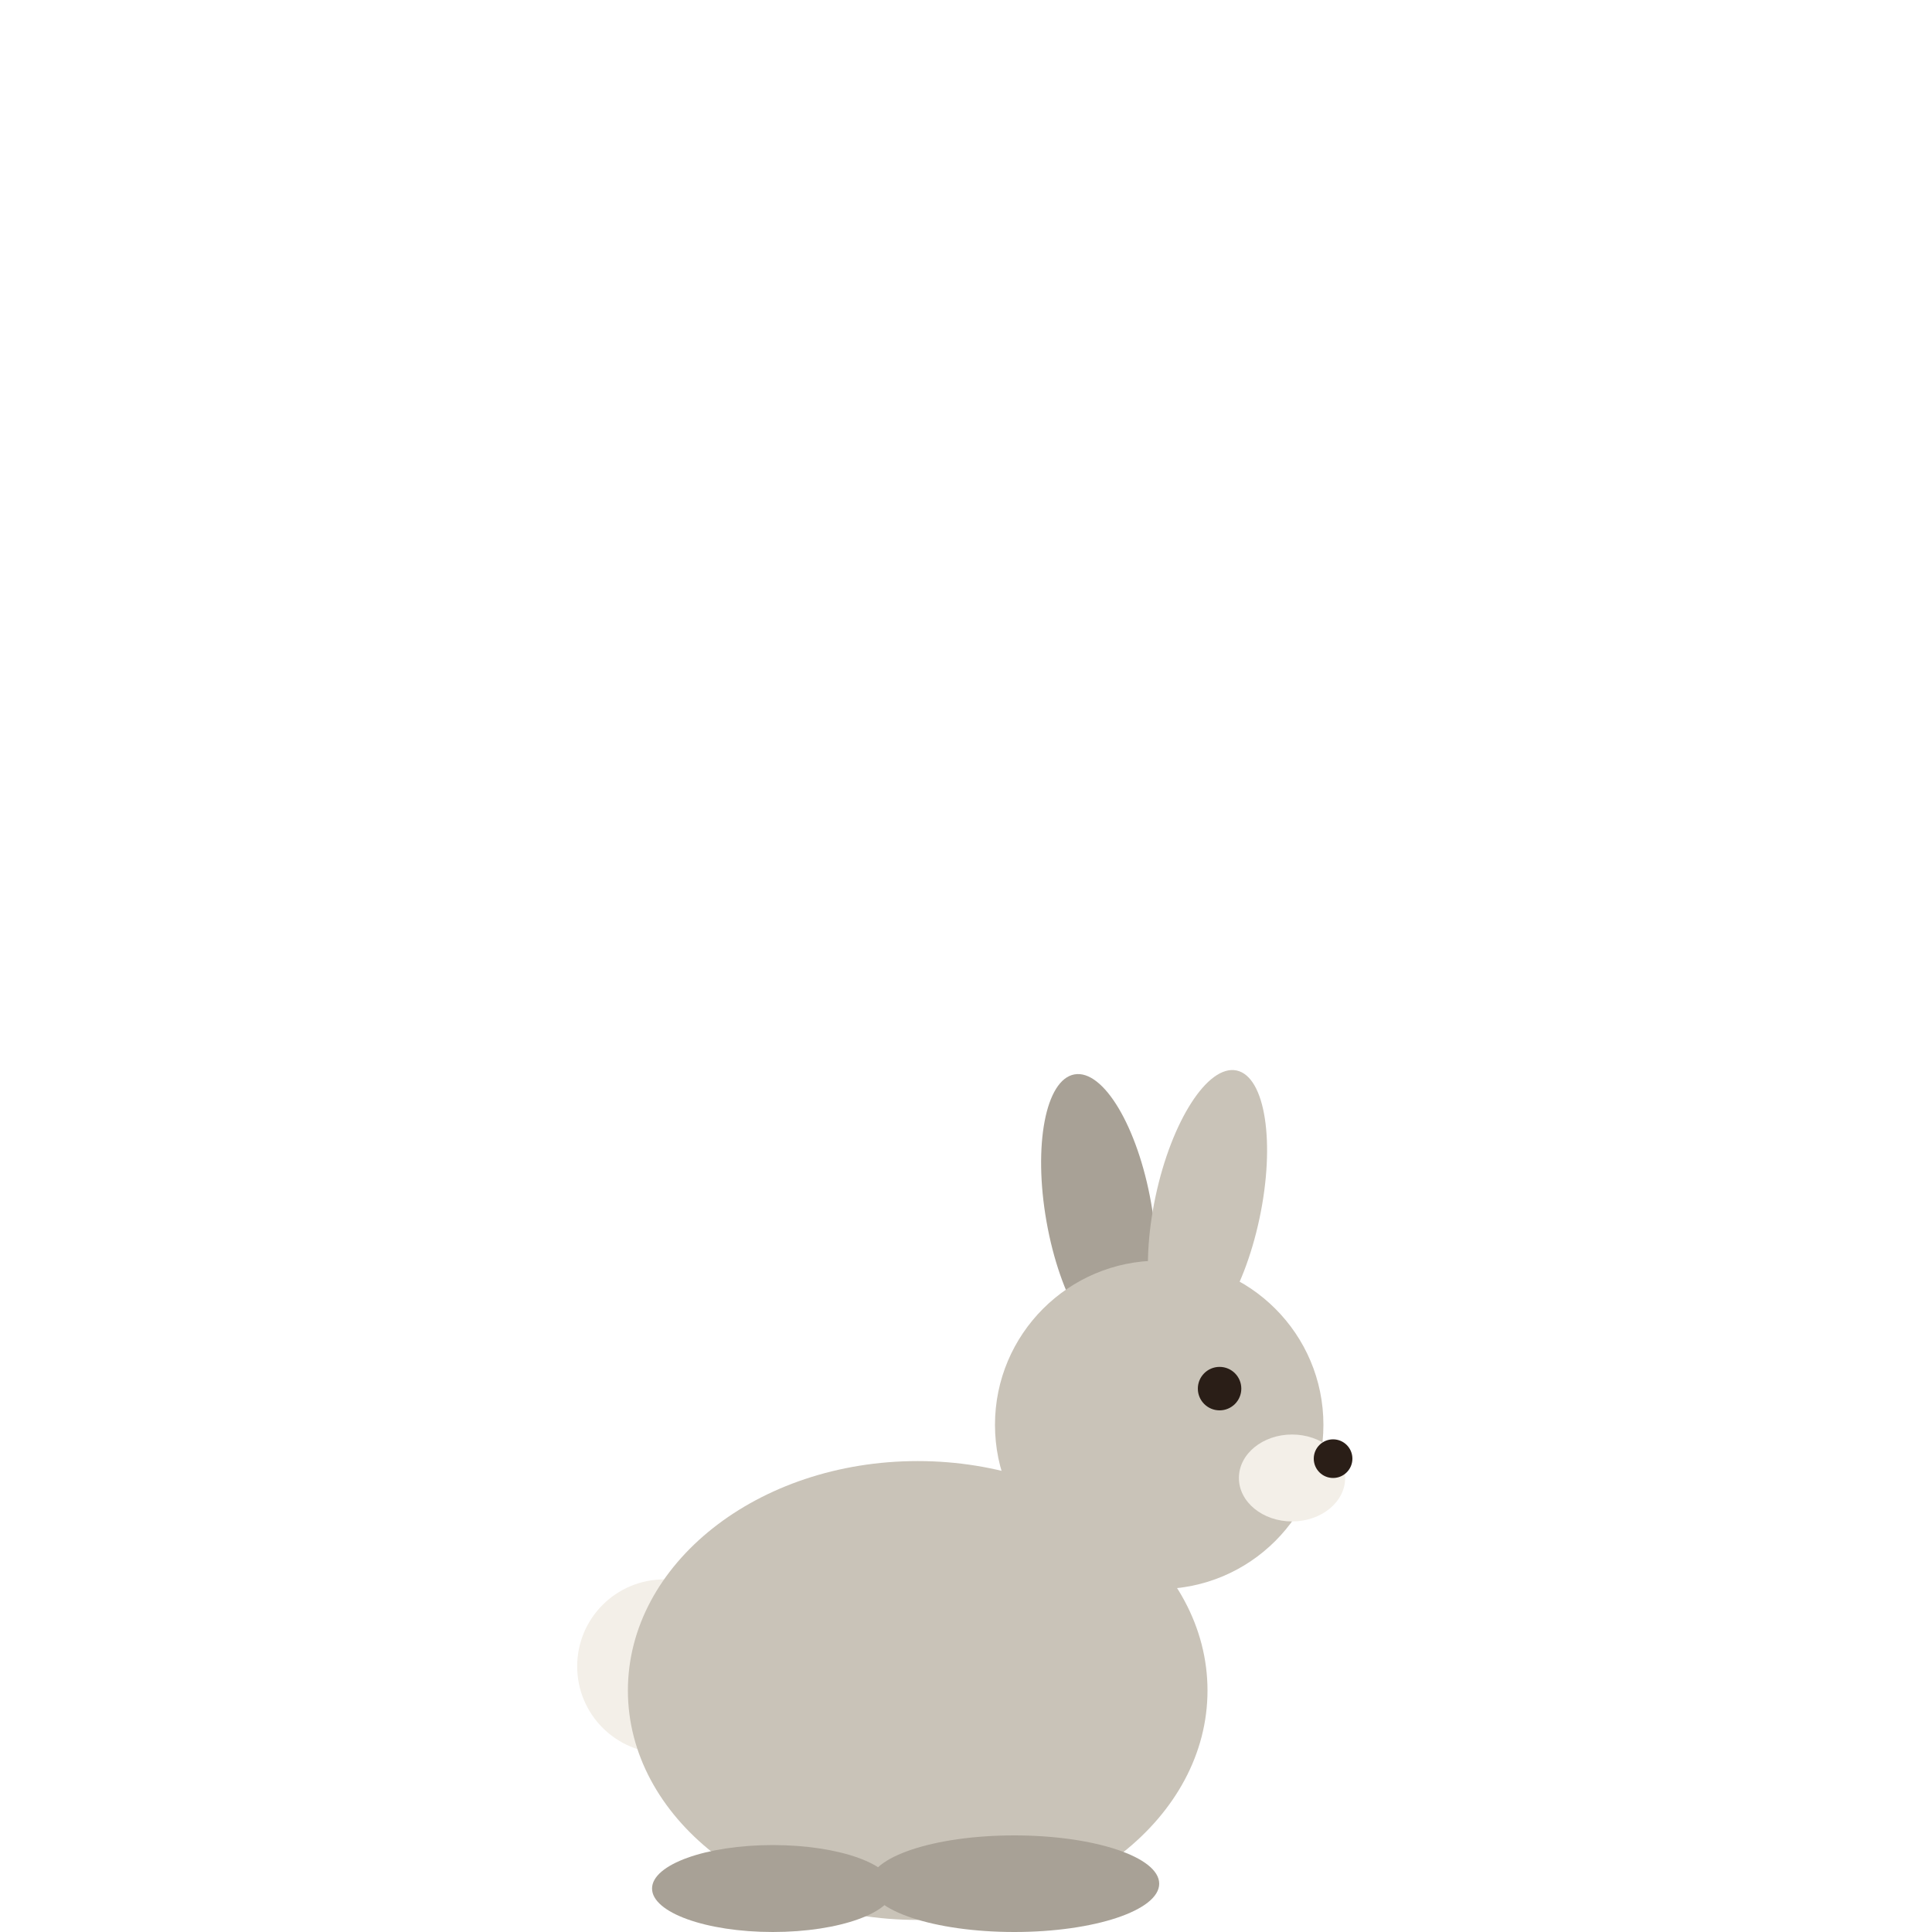
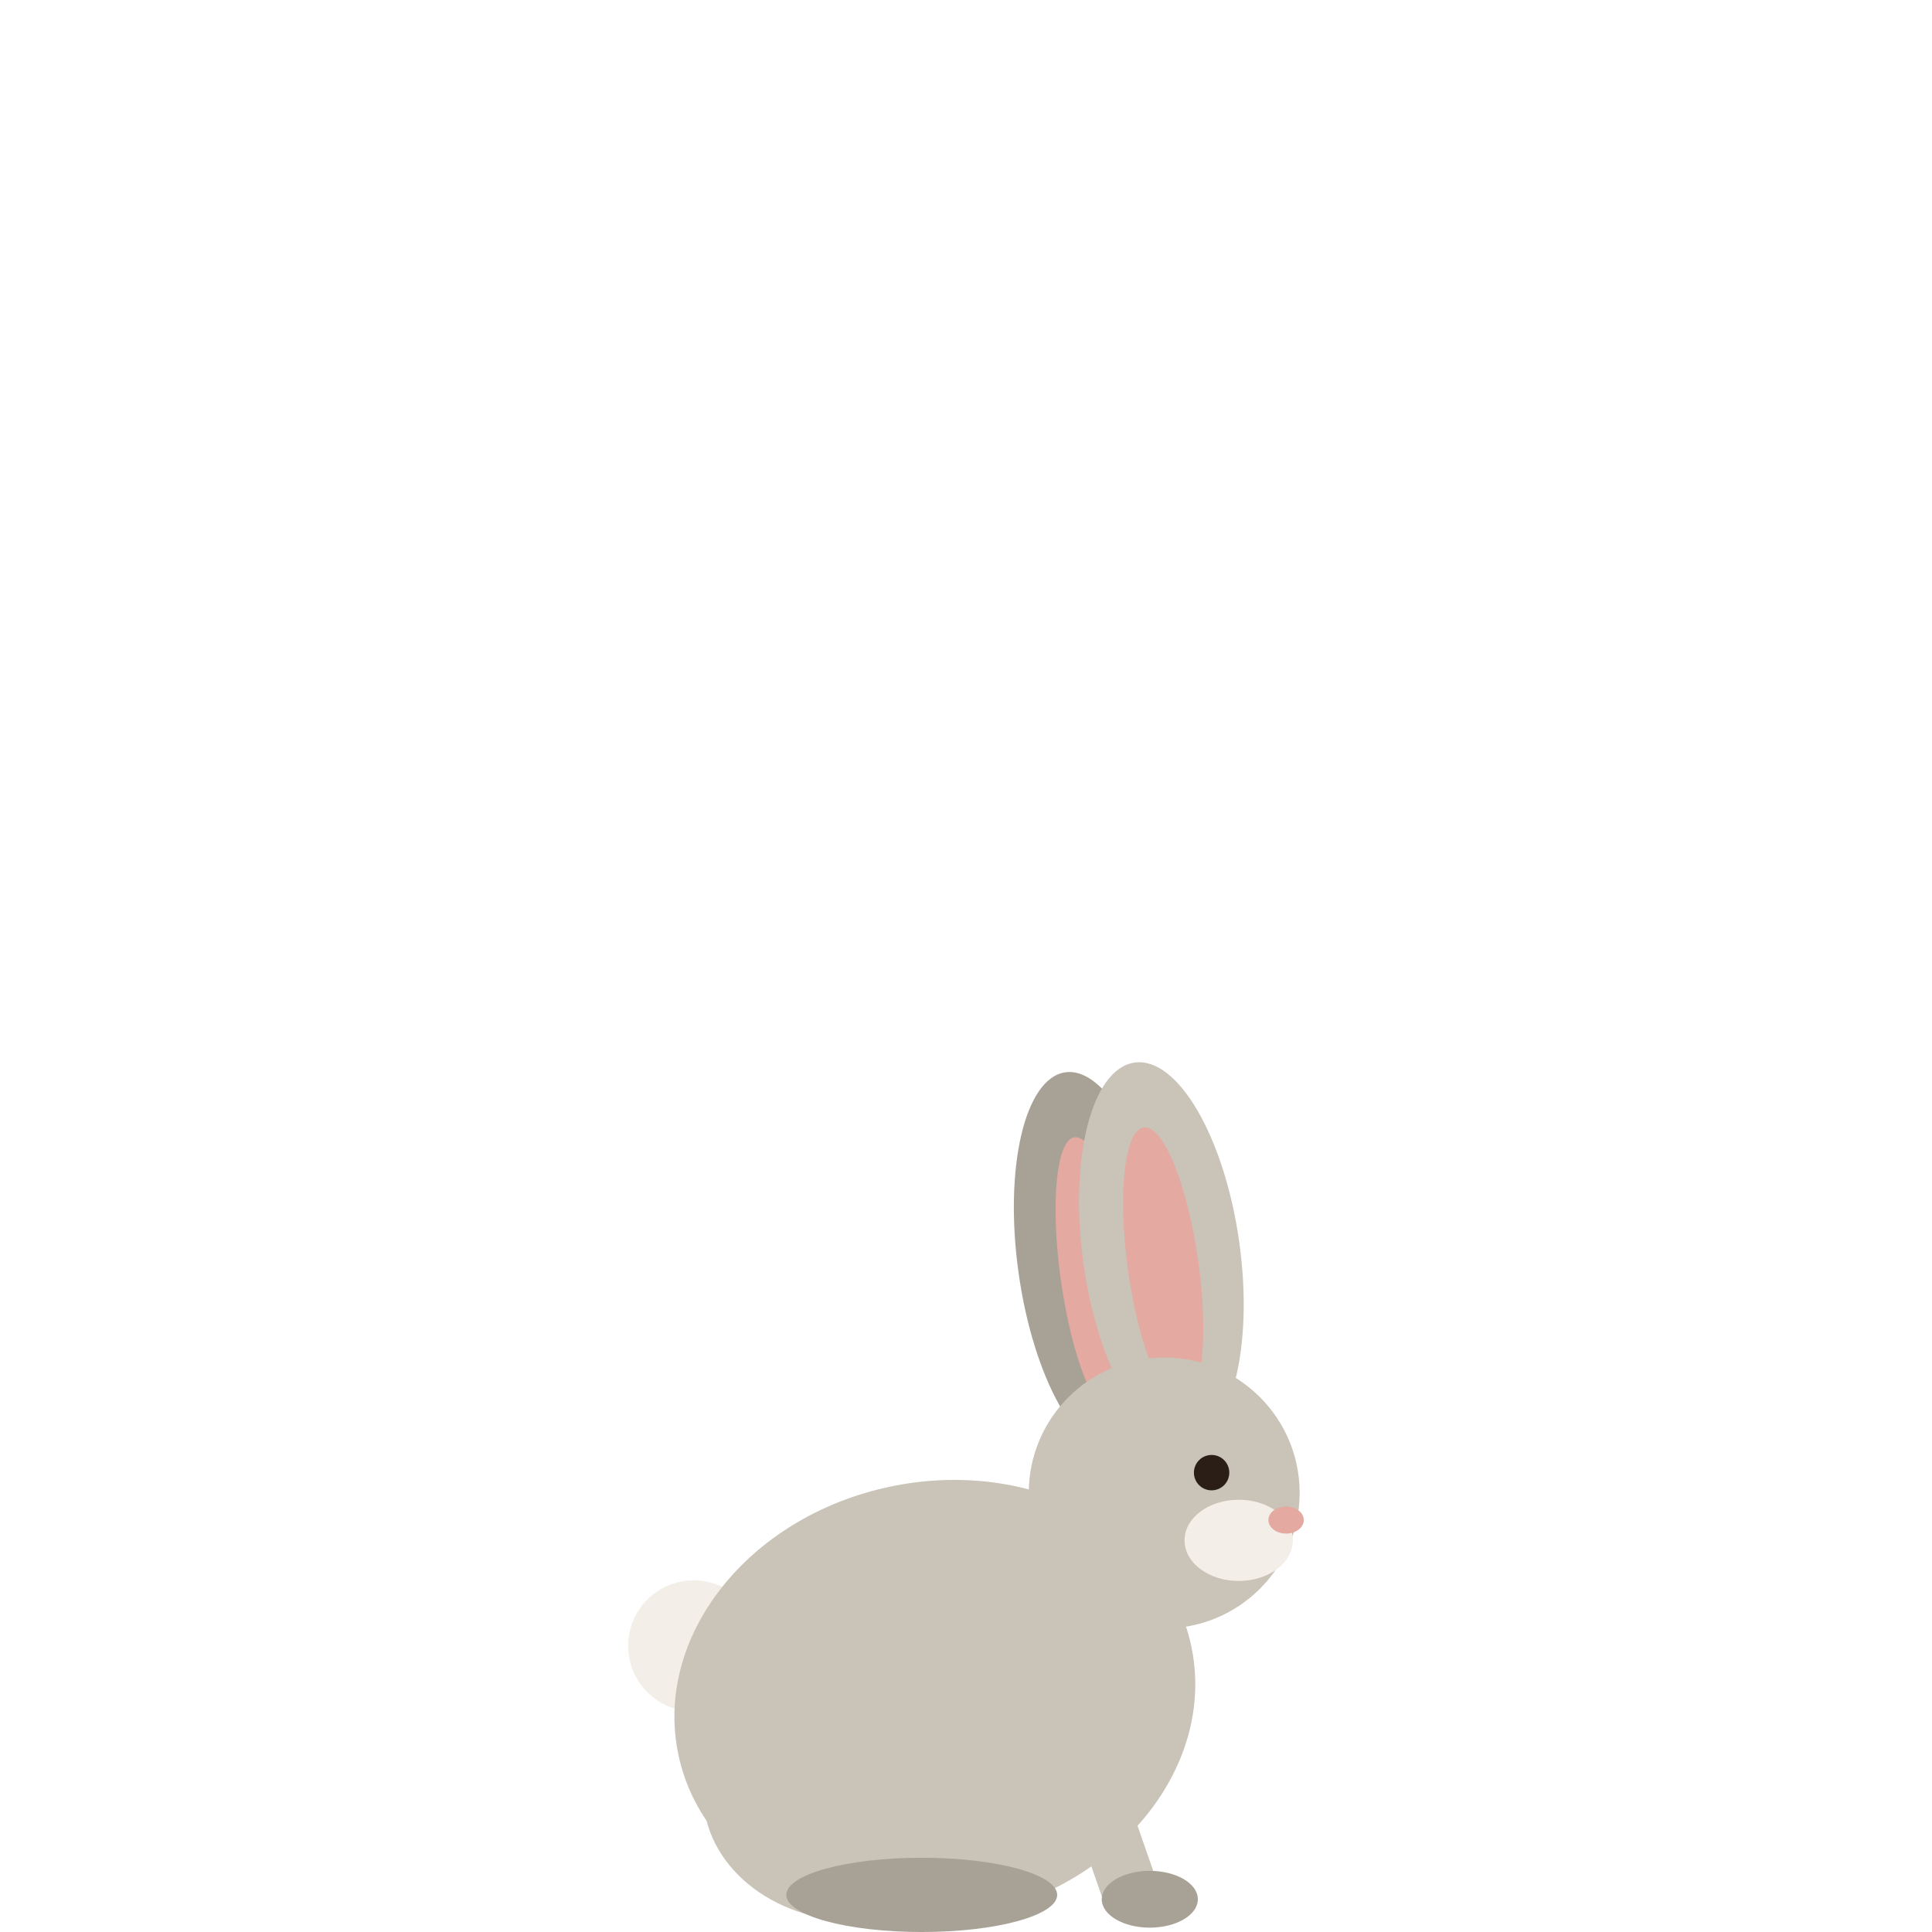
<svg xmlns="http://www.w3.org/2000/svg" viewBox="0 0 800 800" width="800" height="800">
-   <circle cx="275" cy="690" r="36" fill="#F3EFE8" />
-   <ellipse cx="380" cy="700" rx="120" ry="95" fill="#C9C3B8" />
-   <ellipse cx="420" cy="780" rx="60" ry="20" fill="#A8A196" />
-   <ellipse cx="320" cy="782" rx="50" ry="18" fill="#A8A196" />
-   <ellipse cx="455" cy="502" rx="22" ry="58" fill="#A8A196" transform="rotate(-10 455 502)" />
-   <ellipse cx="500" cy="500" rx="22" ry="58" fill="#C9C3B8" transform="rotate(12 500 500)" />
-   <circle cx="480" cy="590" r="68" fill="#C9C3B8" />
-   <ellipse cx="535" cy="612" rx="22" ry="18" fill="#F3EFE8" />
-   <circle cx="552" cy="604" r="8" fill="#2A1E17" />
-   <circle cx="505" cy="575" r="9" fill="#2A1E17" />
+   <g transform="translate(25.3 75.5) scale(0.9045)">
+     <circle cx="289.6" cy="670" r="30" fill="#F3EFE8" />
+     <ellipse cx="400" cy="695" rx="120" ry="100" fill="#C9C3B8" transform="rotate(-12 400 695)" />
+     <ellipse cx="364" cy="738" rx="70" ry="58" fill="#C9C3B8" />
+     <ellipse cx="394" cy="784" rx="62" ry="17" fill="#A8A196" />
+     <path d="M453.7 719.3 L477.7 788.3 L502.3 779.7 L478.3 710.7 Z" fill="#C9C3B8" />
+     <circle cx="466" cy="715" r="13" fill="#C9C3B8" />
+     <circle cx="490" cy="784" r="13" fill="#C9C3B8" />
+     <ellipse cx="498.4" cy="786" rx="22" ry="13" fill="#A8A196" />
+     <path d="M460.2 687.7 L528.5 626 L481.5 574 L413.3 635.8 Z" fill="#C9C3B8" />
+     <circle cx="436.8" cy="661.8" r="35" fill="#C9C3B8" />
+     <circle cx="505" cy="600" r="35" fill="#C9C3B8" />
+     <g transform="rotate(-8 505 600)">
+       <ellipse cx="487" cy="491" rx="34" ry="88" fill="#A8A196" />
+       <ellipse cx="487" cy="497" rx="15.3" ry="64" fill="#E4A9A0" />
+       <ellipse cx="519" cy="491" rx="36" ry="88" fill="#C9C3B8" />
+       <ellipse cx="519" cy="497" rx="16.2" ry="64" fill="#E4A9A0" />
+     </g>
+     <circle cx="505" cy="600" r="62" fill="#C9C3B8" />
+     <ellipse cx="539.1" cy="621.7" rx="24.8" ry="18.6" fill="#F3EFE8" />
+     <ellipse cx="560.8" cy="612.4" rx="8.1" ry="6.2" fill="#E4A9A0" />
+     <circle cx="526.7" cy="590.7" r="8.1" fill="#2A1E17" />
+   </g>
</svg>
